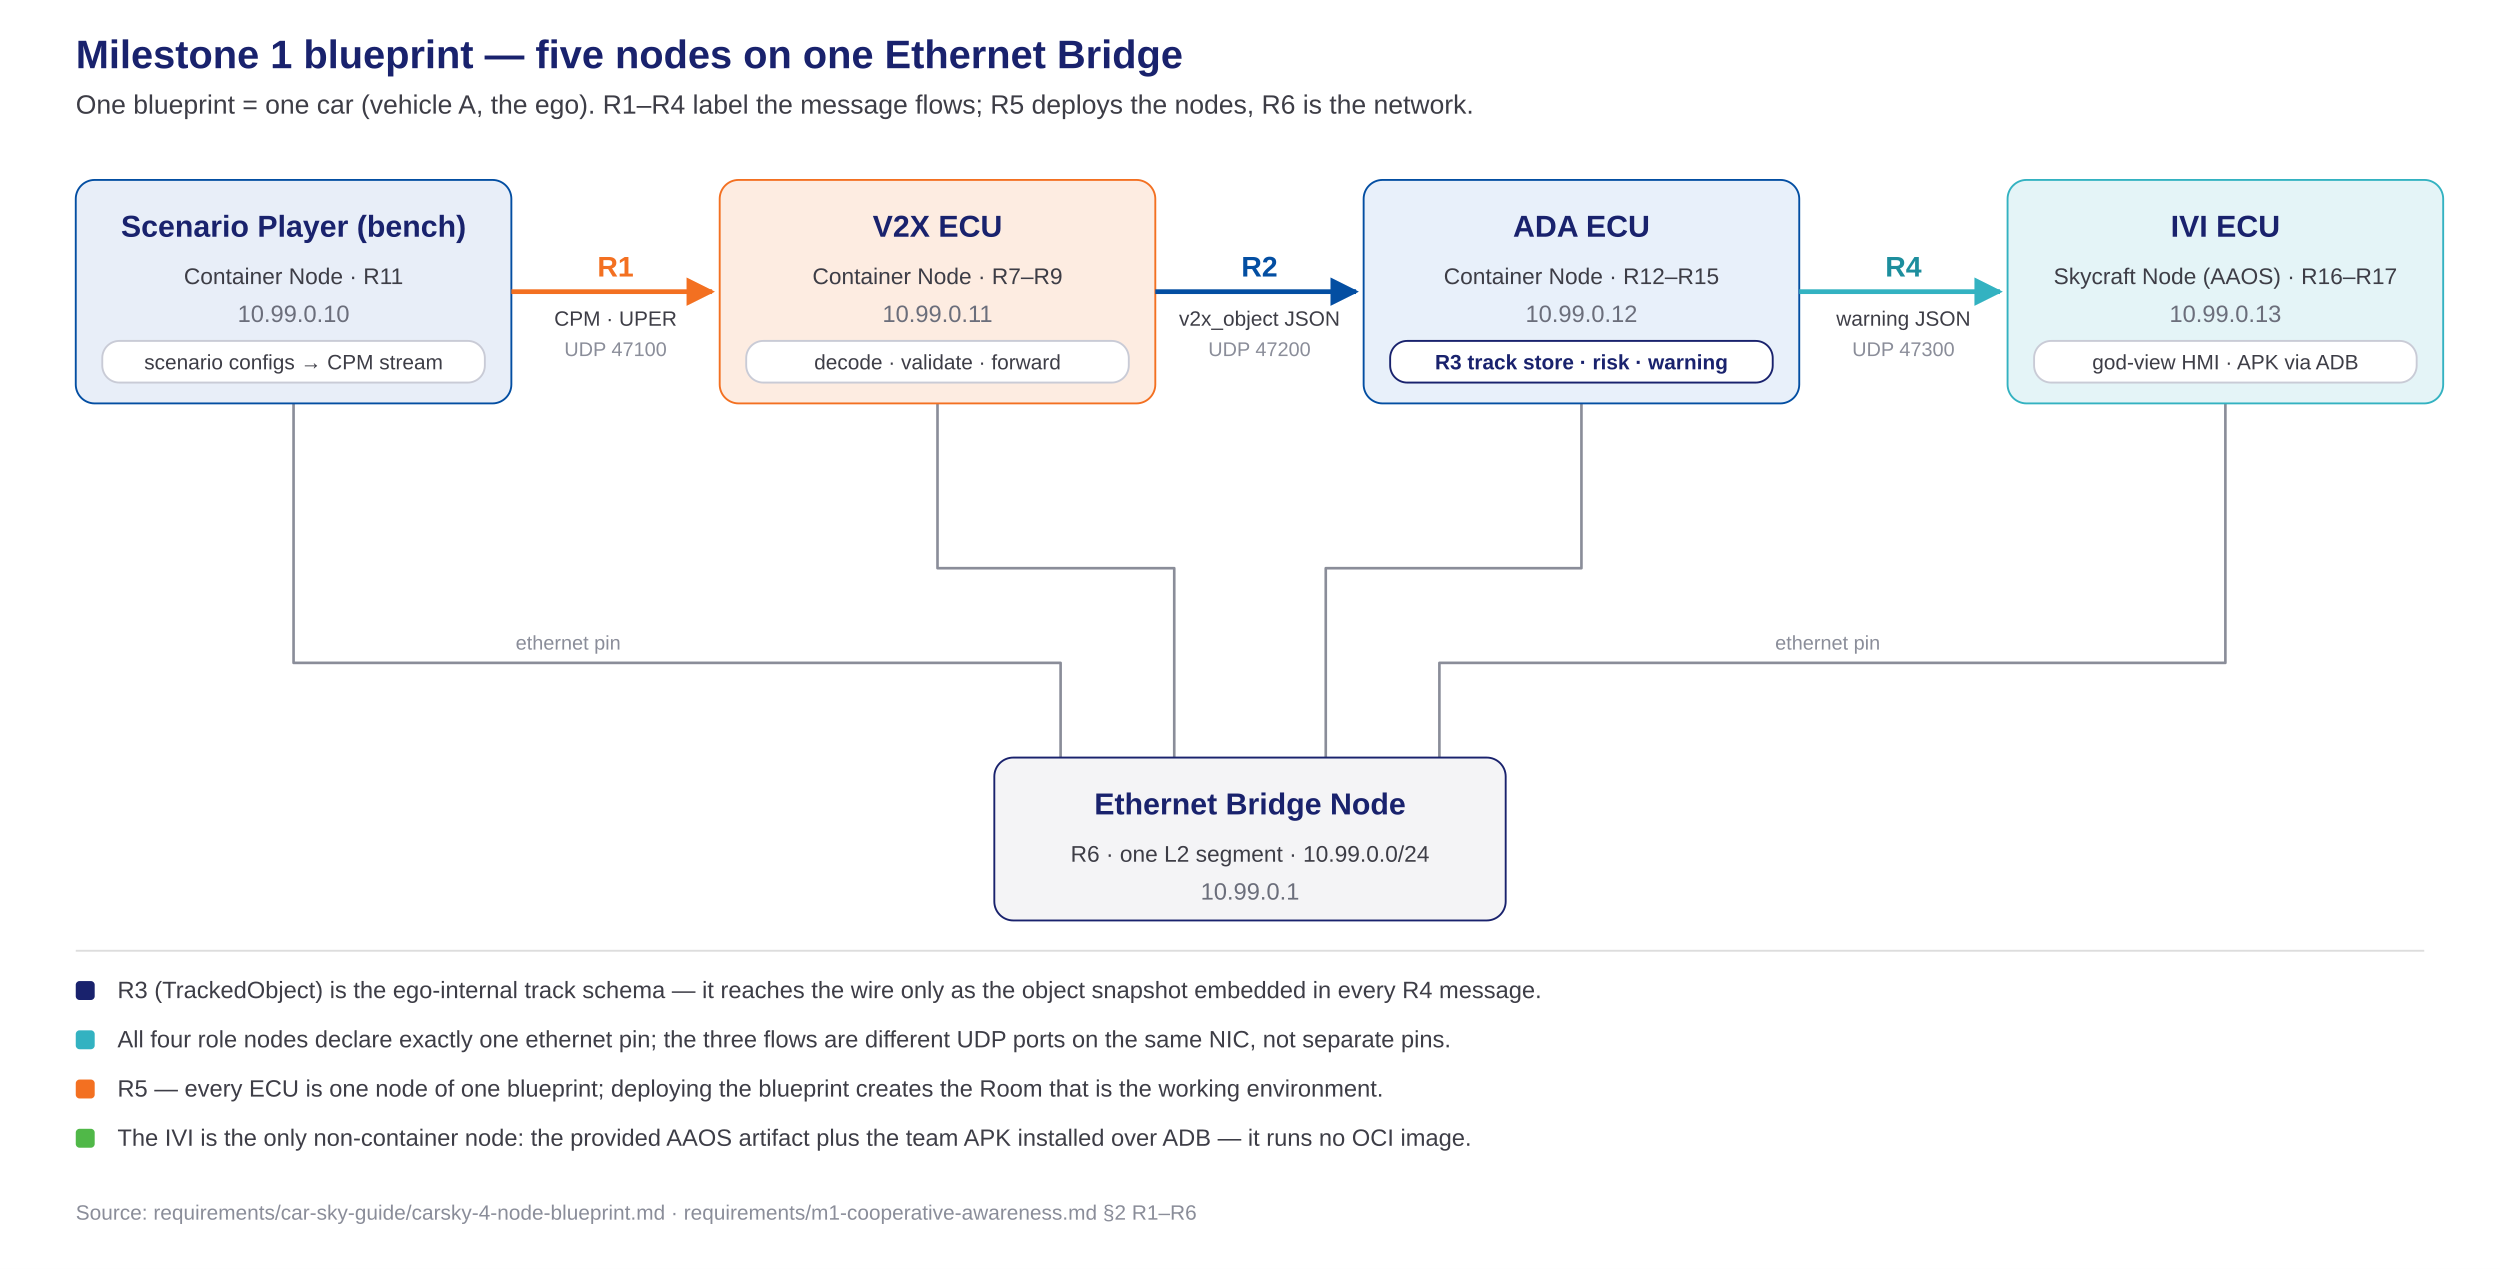
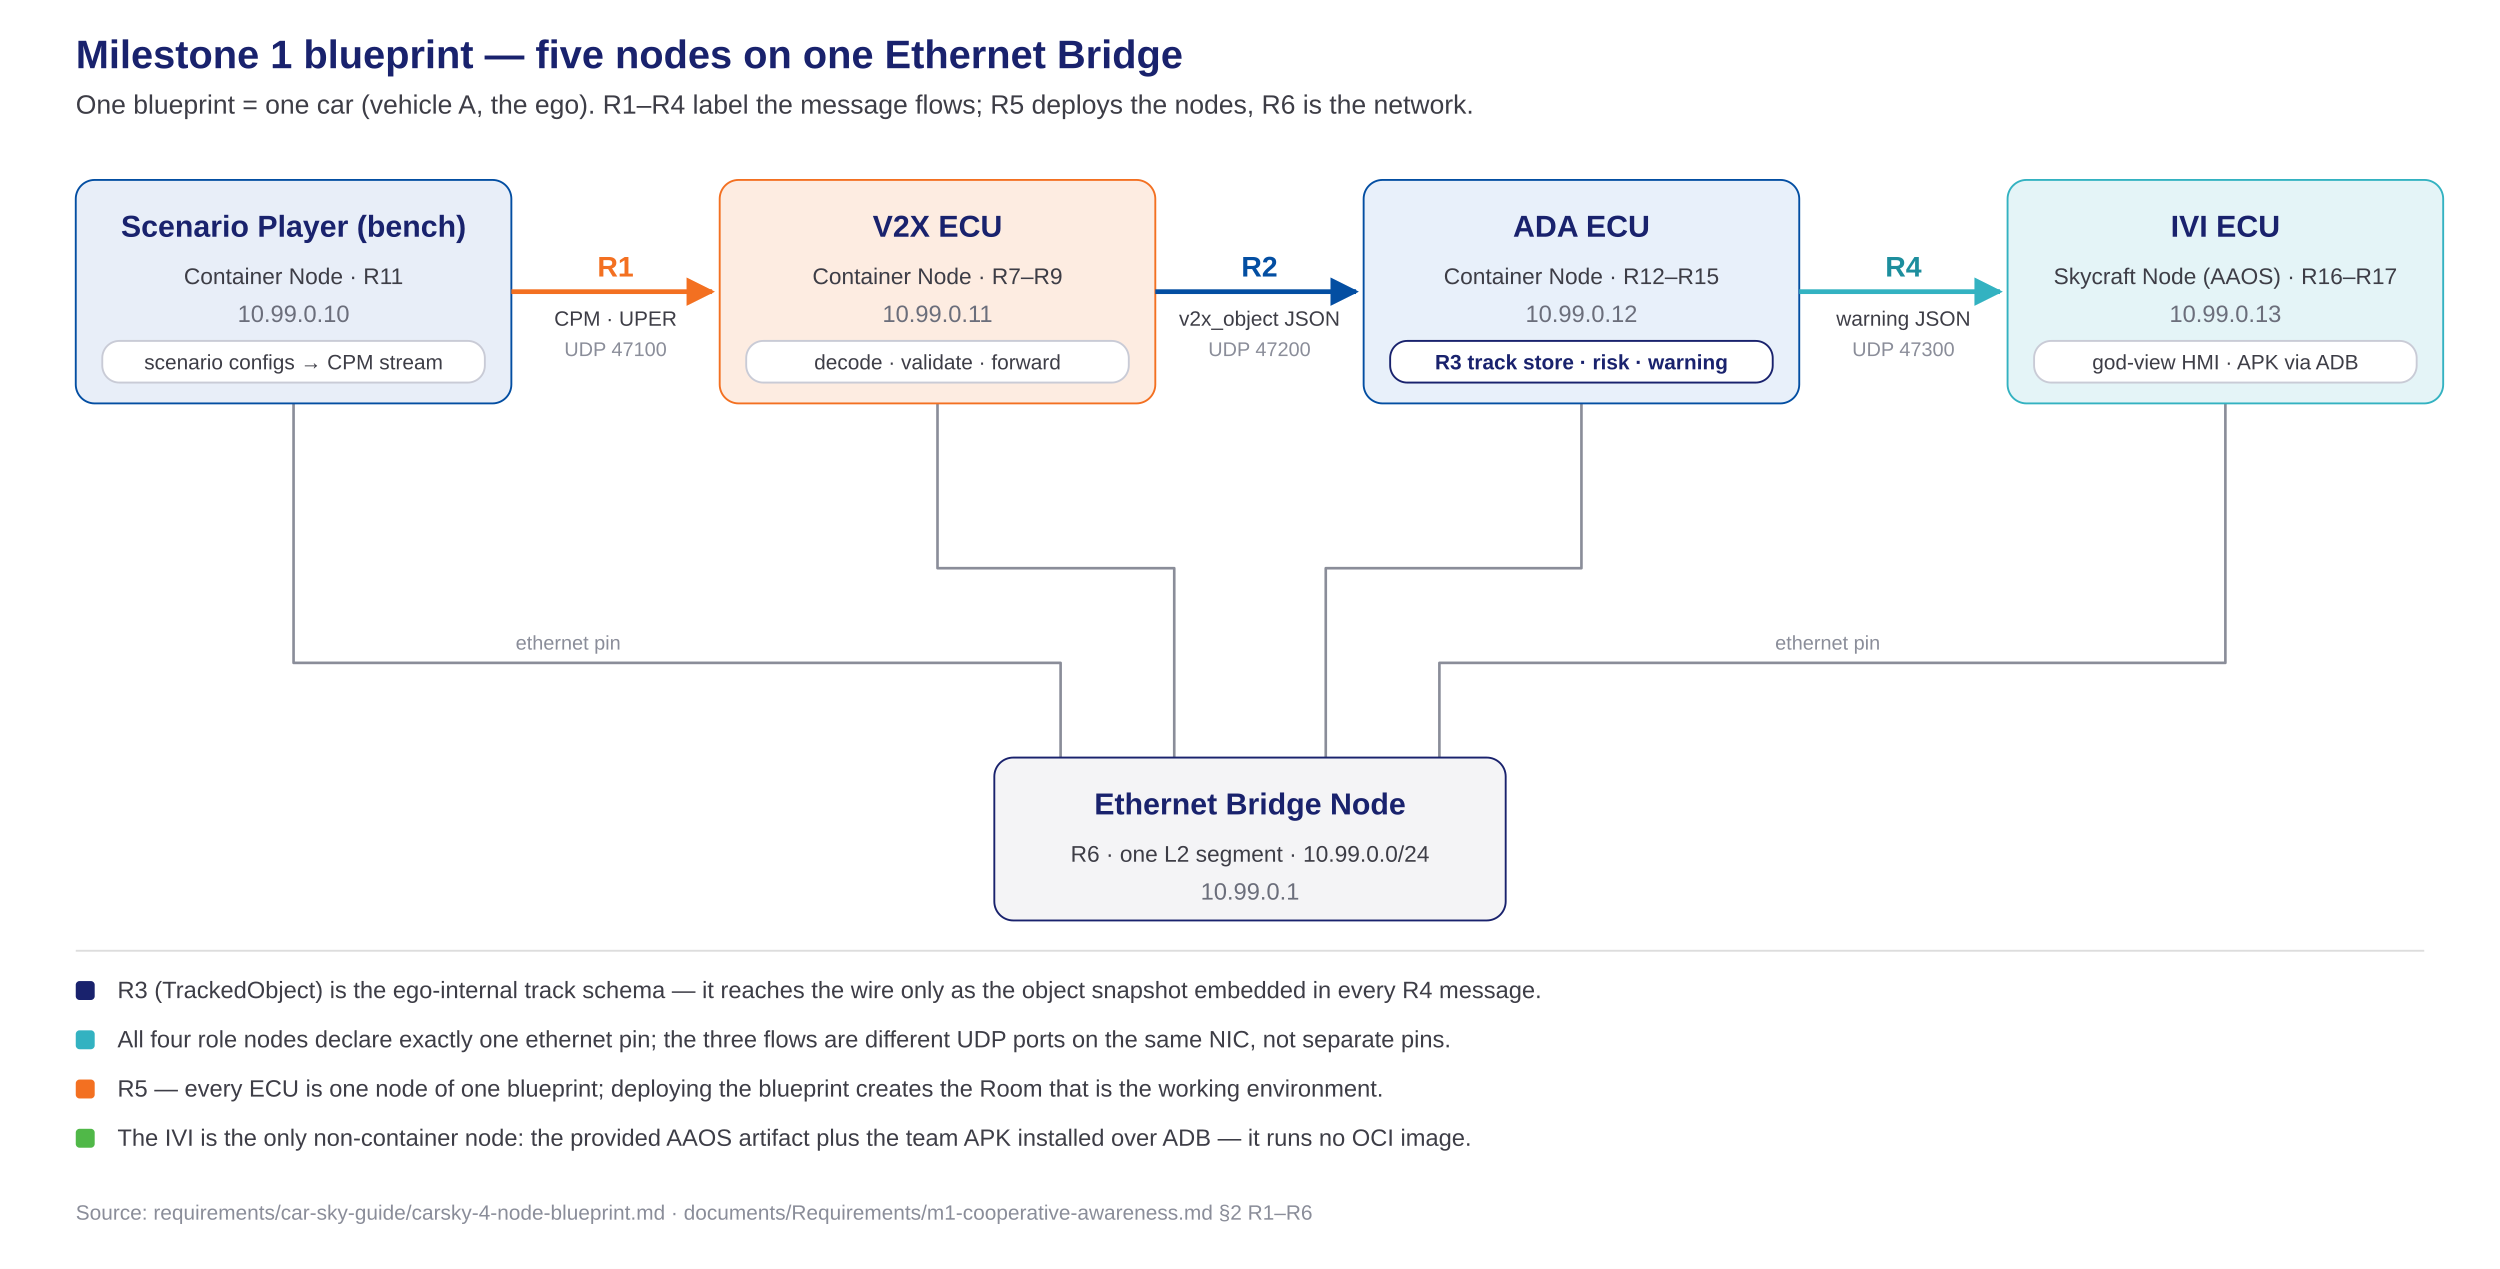
- <svg xmlns="http://www.w3.org/2000/svg" version="1.1" width="1320px" height="670px" viewBox="0 0 1320 670" font-family="Segoe UI, Arial, sans-serif" content="&lt;mxfile host=&quot;app.diagrams.net&quot;&gt;&#10;  &lt;diagram name=&quot;m1-blueprint-5-nodes&quot; id=&quot;m1-blueprint-5-nodes&quot;&gt;&#10;    &lt;mxGraphModel dx=&quot;1368&quot; dy=&quot;788&quot; grid=&quot;1&quot; gridSize=&quot;10&quot; guides=&quot;1&quot; tooltips=&quot;1&quot; connect=&quot;1&quot; arrows=&quot;1&quot; fold=&quot;1&quot; page=&quot;1&quot; pageScale=&quot;1&quot; pageWidth=&quot;1320&quot; pageHeight=&quot;670&quot; math=&quot;0&quot; shadow=&quot;0&quot;&gt;&#10;      &lt;root&gt;&#10;        &lt;mxCell id=&quot;0&quot; /&gt;&#10;        &lt;mxCell id=&quot;1&quot; parent=&quot;0&quot; /&gt;&#10;&#10;        &lt;mxCell id=&quot;title&quot; value=&quot;Milestone 1 blueprint — five nodes on one Ethernet Bridge&quot; style=&quot;text;html=1;align=left;fontSize=21;fontStyle=1;fontColor=#19226D;&quot; vertex=&quot;1&quot; parent=&quot;1&quot;&gt;&lt;mxGeometry x=&quot;40&quot; y=&quot;16&quot; width=&quot;800&quot; height=&quot;26&quot; as=&quot;geometry&quot; /&gt;&lt;/mxCell&gt;&#10;        &lt;mxCell id=&quot;subtitle&quot; value=&quot;One blueprint = one car (vehicle A, the ego). R1–R4 label the message flows; R5 deploys the nodes, R6 is the network.&quot; style=&quot;text;html=1;align=left;fontSize=14;fontColor=#3d3d46;&quot; vertex=&quot;1&quot; parent=&quot;1&quot;&gt;&lt;mxGeometry x=&quot;40&quot; y=&quot;44&quot; width=&quot;900&quot; height=&quot;20&quot; as=&quot;geometry&quot; /&gt;&lt;/mxCell&gt;&#10;&#10;        &lt;mxCell id=&quot;bench&quot; value=&quot;Scenario Player (bench)&quot; style=&quot;rounded=1;whiteSpace=wrap;html=1;fillColor=#e8eef8;strokeColor=#034EA2;fontColor=#19226D;fontSize=16;fontStyle=1;verticalAlign=top;spacingTop=12;&quot; vertex=&quot;1&quot; parent=&quot;1&quot;&gt;&lt;mxGeometry x=&quot;40&quot; y=&quot;95&quot; width=&quot;230&quot; height=&quot;118&quot; as=&quot;geometry&quot; /&gt;&lt;/mxCell&gt;&#10;        &lt;mxCell id=&quot;benchType&quot; value=&quot;Container Node · R11&quot; style=&quot;text;html=1;align=center;fontSize=12;fontColor=#3d3d46;&quot; vertex=&quot;1&quot; parent=&quot;1&quot;&gt;&lt;mxGeometry x=&quot;40&quot; y=&quot;138&quot; width=&quot;230&quot; height=&quot;18&quot; as=&quot;geometry&quot; /&gt;&lt;/mxCell&gt;&#10;        &lt;mxCell id=&quot;benchIp&quot; value=&quot;10.99.0.10&quot; style=&quot;text;html=1;align=center;fontSize=12.5;fontColor=#6b6e7b;&quot; vertex=&quot;1&quot; parent=&quot;1&quot;&gt;&lt;mxGeometry x=&quot;40&quot; y=&quot;158&quot; width=&quot;230&quot; height=&quot;18&quot; as=&quot;geometry&quot; /&gt;&lt;/mxCell&gt;&#10;        &lt;mxCell id=&quot;benchRole&quot; value=&quot;scenario configs → CPM stream&quot; style=&quot;rounded=1;arcSize=40;whiteSpace=wrap;html=1;fillColor=#ffffff;strokeColor=#c9cbd6;fontColor=#3d3d46;fontSize=11;&quot; vertex=&quot;1&quot; parent=&quot;1&quot;&gt;&lt;mxGeometry x=&quot;54&quot; y=&quot;180&quot; width=&quot;202&quot; height=&quot;22&quot; as=&quot;geometry&quot; /&gt;&lt;/mxCell&gt;&#10;&#10;        &lt;mxCell id=&quot;v2x&quot; value=&quot;V2X ECU&quot; style=&quot;rounded=1;whiteSpace=wrap;html=1;fillColor=#fdece1;strokeColor=#F37021;fontColor=#19226D;fontSize=16;fontStyle=1;verticalAlign=top;spacingTop=12;&quot; vertex=&quot;1&quot; parent=&quot;1&quot;&gt;&lt;mxGeometry x=&quot;380&quot; y=&quot;95&quot; width=&quot;230&quot; height=&quot;118&quot; as=&quot;geometry&quot; /&gt;&lt;/mxCell&gt;&#10;        &lt;mxCell id=&quot;v2xType&quot; value=&quot;Container Node · R7–R9&quot; style=&quot;text;html=1;align=center;fontSize=12;fontColor=#3d3d46;&quot; vertex=&quot;1&quot; parent=&quot;1&quot;&gt;&lt;mxGeometry x=&quot;380&quot; y=&quot;138&quot; width=&quot;230&quot; height=&quot;18&quot; as=&quot;geometry&quot; /&gt;&lt;/mxCell&gt;&#10;        &lt;mxCell id=&quot;v2xIp&quot; value=&quot;10.99.0.11&quot; style=&quot;text;html=1;align=center;fontSize=12.5;fontColor=#6b6e7b;&quot; vertex=&quot;1&quot; parent=&quot;1&quot;&gt;&lt;mxGeometry x=&quot;380&quot; y=&quot;158&quot; width=&quot;230&quot; height=&quot;18&quot; as=&quot;geometry&quot; /&gt;&lt;/mxCell&gt;&#10;        &lt;mxCell id=&quot;v2xRole&quot; value=&quot;decode · validate · forward&quot; style=&quot;rounded=1;arcSize=40;whiteSpace=wrap;html=1;fillColor=#ffffff;strokeColor=#c9cbd6;fontColor=#3d3d46;fontSize=11;&quot; vertex=&quot;1&quot; parent=&quot;1&quot;&gt;&lt;mxGeometry x=&quot;394&quot; y=&quot;180&quot; width=&quot;202&quot; height=&quot;22&quot; as=&quot;geometry&quot; /&gt;&lt;/mxCell&gt;&#10;&#10;        &lt;mxCell id=&quot;ada&quot; value=&quot;ADA ECU&quot; style=&quot;rounded=1;whiteSpace=wrap;html=1;fillColor=#e8f0fa;strokeColor=#034EA2;fontColor=#19226D;fontSize=16;fontStyle=1;verticalAlign=top;spacingTop=12;&quot; vertex=&quot;1&quot; parent=&quot;1&quot;&gt;&lt;mxGeometry x=&quot;720&quot; y=&quot;95&quot; width=&quot;230&quot; height=&quot;118&quot; as=&quot;geometry&quot; /&gt;&lt;/mxCell&gt;&#10;        &lt;mxCell id=&quot;adaType&quot; value=&quot;Container Node · R12–R15&quot; style=&quot;text;html=1;align=center;fontSize=12;fontColor=#3d3d46;&quot; vertex=&quot;1&quot; parent=&quot;1&quot;&gt;&lt;mxGeometry x=&quot;720&quot; y=&quot;138&quot; width=&quot;230&quot; height=&quot;18&quot; as=&quot;geometry&quot; /&gt;&lt;/mxCell&gt;&#10;        &lt;mxCell id=&quot;adaIp&quot; value=&quot;10.99.0.12&quot; style=&quot;text;html=1;align=center;fontSize=12.5;fontColor=#6b6e7b;&quot; vertex=&quot;1&quot; parent=&quot;1&quot;&gt;&lt;mxGeometry x=&quot;720&quot; y=&quot;158&quot; width=&quot;230&quot; height=&quot;18&quot; as=&quot;geometry&quot; /&gt;&lt;/mxCell&gt;&#10;        &lt;mxCell id=&quot;adaRole&quot; value=&quot;R3 track store · risk · warning&quot; style=&quot;rounded=1;arcSize=40;whiteSpace=wrap;html=1;fillColor=#ffffff;strokeColor=#19226D;fontColor=#19226D;fontSize=11;fontStyle=1;&quot; vertex=&quot;1&quot; parent=&quot;1&quot;&gt;&lt;mxGeometry x=&quot;734&quot; y=&quot;180&quot; width=&quot;202&quot; height=&quot;22&quot; as=&quot;geometry&quot; /&gt;&lt;/mxCell&gt;&#10;&#10;        &lt;mxCell id=&quot;ivi&quot; value=&quot;IVI ECU&quot; style=&quot;rounded=1;whiteSpace=wrap;html=1;fillColor=#e4f4f7;strokeColor=#33B2C1;fontColor=#19226D;fontSize=16;fontStyle=1;verticalAlign=top;spacingTop=12;&quot; vertex=&quot;1&quot; parent=&quot;1&quot;&gt;&lt;mxGeometry x=&quot;1060&quot; y=&quot;95&quot; width=&quot;230&quot; height=&quot;118&quot; as=&quot;geometry&quot; /&gt;&lt;/mxCell&gt;&#10;        &lt;mxCell id=&quot;iviType&quot; value=&quot;Skycraft Node (AAOS) · R16–R17&quot; style=&quot;text;html=1;align=center;fontSize=12;fontColor=#3d3d46;&quot; vertex=&quot;1&quot; parent=&quot;1&quot;&gt;&lt;mxGeometry x=&quot;1060&quot; y=&quot;138&quot; width=&quot;230&quot; height=&quot;18&quot; as=&quot;geometry&quot; /&gt;&lt;/mxCell&gt;&#10;        &lt;mxCell id=&quot;iviIp&quot; value=&quot;10.99.0.13&quot; style=&quot;text;html=1;align=center;fontSize=12.5;fontColor=#6b6e7b;&quot; vertex=&quot;1&quot; parent=&quot;1&quot;&gt;&lt;mxGeometry x=&quot;1060&quot; y=&quot;158&quot; width=&quot;230&quot; height=&quot;18&quot; as=&quot;geometry&quot; /&gt;&lt;/mxCell&gt;&#10;        &lt;mxCell id=&quot;iviRole&quot; value=&quot;god-view HMI · APK via ADB&quot; style=&quot;rounded=1;arcSize=40;whiteSpace=wrap;html=1;fillColor=#ffffff;strokeColor=#c9cbd6;fontColor=#3d3d46;fontSize=11;&quot; vertex=&quot;1&quot; parent=&quot;1&quot;&gt;&lt;mxGeometry x=&quot;1074&quot; y=&quot;180&quot; width=&quot;202&quot; height=&quot;22&quot; as=&quot;geometry&quot; /&gt;&lt;/mxCell&gt;&#10;&#10;        &lt;mxCell id=&quot;f1&quot; value=&quot;R1&quot; style=&quot;endArrow=classic;html=1;strokeColor=#F37021;strokeWidth=2.5;fontSize=15;fontStyle=1;fontColor=#F37021;verticalAlign=bottom;&quot; edge=&quot;1&quot; parent=&quot;1&quot; source=&quot;bench&quot; target=&quot;v2x&quot;&gt;&lt;mxGeometry relative=&quot;1&quot; as=&quot;geometry&quot; /&gt;&lt;/mxCell&gt;&#10;        &lt;mxCell id=&quot;f1a&quot; value=&quot;CPM · UPER&quot; style=&quot;text;html=1;align=center;fontSize=11;fontColor=#3d3d46;&quot; vertex=&quot;1&quot; parent=&quot;1&quot;&gt;&lt;mxGeometry x=&quot;270&quot; y=&quot;160&quot; width=&quot;110&quot; height=&quot;16&quot; as=&quot;geometry&quot; /&gt;&lt;/mxCell&gt;&#10;        &lt;mxCell id=&quot;f1b&quot; value=&quot;UDP 47100&quot; style=&quot;text;html=1;align=center;fontSize=10.5;fontColor=#8a8d99;&quot; vertex=&quot;1&quot; parent=&quot;1&quot;&gt;&lt;mxGeometry x=&quot;270&quot; y=&quot;176&quot; width=&quot;110&quot; height=&quot;16&quot; as=&quot;geometry&quot; /&gt;&lt;/mxCell&gt;&#10;&#10;        &lt;mxCell id=&quot;f2&quot; value=&quot;R2&quot; style=&quot;endArrow=classic;html=1;strokeColor=#034EA2;strokeWidth=2.5;fontSize=15;fontStyle=1;fontColor=#034EA2;verticalAlign=bottom;&quot; edge=&quot;1&quot; parent=&quot;1&quot; source=&quot;v2x&quot; target=&quot;ada&quot;&gt;&lt;mxGeometry relative=&quot;1&quot; as=&quot;geometry&quot; /&gt;&lt;/mxCell&gt;&#10;        &lt;mxCell id=&quot;f2a&quot; value=&quot;v2x_object JSON&quot; style=&quot;text;html=1;align=center;fontSize=11;fontColor=#3d3d46;&quot; vertex=&quot;1&quot; parent=&quot;1&quot;&gt;&lt;mxGeometry x=&quot;610&quot; y=&quot;160&quot; width=&quot;110&quot; height=&quot;16&quot; as=&quot;geometry&quot; /&gt;&lt;/mxCell&gt;&#10;        &lt;mxCell id=&quot;f2b&quot; value=&quot;UDP 47200&quot; style=&quot;text;html=1;align=center;fontSize=10.5;fontColor=#8a8d99;&quot; vertex=&quot;1&quot; parent=&quot;1&quot;&gt;&lt;mxGeometry x=&quot;610&quot; y=&quot;176&quot; width=&quot;110&quot; height=&quot;16&quot; as=&quot;geometry&quot; /&gt;&lt;/mxCell&gt;&#10;&#10;        &lt;mxCell id=&quot;f3&quot; value=&quot;R4&quot; style=&quot;endArrow=classic;html=1;strokeColor=#33B2C1;strokeWidth=2.5;fontSize=15;fontStyle=1;fontColor=#1d8e9d;verticalAlign=bottom;&quot; edge=&quot;1&quot; parent=&quot;1&quot; source=&quot;ada&quot; target=&quot;ivi&quot;&gt;&lt;mxGeometry relative=&quot;1&quot; as=&quot;geometry&quot; /&gt;&lt;/mxCell&gt;&#10;        &lt;mxCell id=&quot;f3a&quot; value=&quot;warning JSON&quot; style=&quot;text;html=1;align=center;fontSize=11;fontColor=#3d3d46;&quot; vertex=&quot;1&quot; parent=&quot;1&quot;&gt;&lt;mxGeometry x=&quot;950&quot; y=&quot;160&quot; width=&quot;110&quot; height=&quot;16&quot; as=&quot;geometry&quot; /&gt;&lt;/mxCell&gt;&#10;        &lt;mxCell id=&quot;f3b&quot; value=&quot;UDP 47300&quot; style=&quot;text;html=1;align=center;fontSize=10.5;fontColor=#8a8d99;&quot; vertex=&quot;1&quot; parent=&quot;1&quot;&gt;&lt;mxGeometry x=&quot;950&quot; y=&quot;176&quot; width=&quot;110&quot; height=&quot;16&quot; as=&quot;geometry&quot; /&gt;&lt;/mxCell&gt;&#10;&#10;        &lt;mxCell id=&quot;bridge&quot; value=&quot;Ethernet Bridge Node&quot; style=&quot;rounded=1;whiteSpace=wrap;html=1;fillColor=#f4f4f6;strokeColor=#19226D;fontColor=#19226D;fontSize=16;fontStyle=1;verticalAlign=top;spacingTop=12;&quot; vertex=&quot;1&quot; parent=&quot;1&quot;&gt;&lt;mxGeometry x=&quot;525&quot; y=&quot;400&quot; width=&quot;270&quot; height=&quot;86&quot; as=&quot;geometry&quot; /&gt;&lt;/mxCell&gt;&#10;        &lt;mxCell id=&quot;bridgeSub&quot; value=&quot;R6 · one L2 segment · 10.99.0.0/24&quot; style=&quot;text;html=1;align=center;fontSize=12;fontColor=#3d3d46;&quot; vertex=&quot;1&quot; parent=&quot;1&quot;&gt;&lt;mxGeometry x=&quot;525&quot; y=&quot;443&quot; width=&quot;270&quot; height=&quot;18&quot; as=&quot;geometry&quot; /&gt;&lt;/mxCell&gt;&#10;        &lt;mxCell id=&quot;bridgeIp&quot; value=&quot;10.99.0.1&quot; style=&quot;text;html=1;align=center;fontSize=12.5;fontColor=#6b6e7b;&quot; vertex=&quot;1&quot; parent=&quot;1&quot;&gt;&lt;mxGeometry x=&quot;525&quot; y=&quot;462&quot; width=&quot;270&quot; height=&quot;18&quot; as=&quot;geometry&quot; /&gt;&lt;/mxCell&gt;&#10;&#10;        &lt;mxCell id=&quot;p1&quot; value=&quot;ethernet pin&quot; style=&quot;edgeStyle=orthogonalEdgeStyle;rounded=0;endArrow=none;html=1;strokeColor=#8a8d99;strokeWidth=1.4;fontSize=10.5;fontColor=#8a8d99;&quot; edge=&quot;1&quot; parent=&quot;1&quot;&gt;&lt;mxGeometry relative=&quot;1&quot; as=&quot;geometry&quot;&gt;&lt;mxPoint x=&quot;155&quot; y=&quot;213&quot; as=&quot;sourcePoint&quot; /&gt;&lt;mxPoint x=&quot;560&quot; y=&quot;400&quot; as=&quot;targetPoint&quot; /&gt;&lt;Array as=&quot;points&quot;&gt;&lt;mxPoint x=&quot;155&quot; y=&quot;350&quot; /&gt;&lt;mxPoint x=&quot;560&quot; y=&quot;350&quot; /&gt;&lt;/Array&gt;&lt;/mxGeometry&gt;&lt;/mxCell&gt;&#10;        &lt;mxCell id=&quot;p2&quot; style=&quot;edgeStyle=orthogonalEdgeStyle;rounded=0;endArrow=none;html=1;strokeColor=#8a8d99;strokeWidth=1.4;&quot; edge=&quot;1&quot; parent=&quot;1&quot;&gt;&lt;mxGeometry relative=&quot;1&quot; as=&quot;geometry&quot;&gt;&lt;mxPoint x=&quot;495&quot; y=&quot;213&quot; as=&quot;sourcePoint&quot; /&gt;&lt;mxPoint x=&quot;620&quot; y=&quot;400&quot; as=&quot;targetPoint&quot; /&gt;&lt;Array as=&quot;points&quot;&gt;&lt;mxPoint x=&quot;495&quot; y=&quot;300&quot; /&gt;&lt;mxPoint x=&quot;620&quot; y=&quot;300&quot; /&gt;&lt;/Array&gt;&lt;/mxGeometry&gt;&lt;/mxCell&gt;&#10;        &lt;mxCell id=&quot;p3&quot; style=&quot;edgeStyle=orthogonalEdgeStyle;rounded=0;endArrow=none;html=1;strokeColor=#8a8d99;strokeWidth=1.4;&quot; edge=&quot;1&quot; parent=&quot;1&quot;&gt;&lt;mxGeometry relative=&quot;1&quot; as=&quot;geometry&quot;&gt;&lt;mxPoint x=&quot;835&quot; y=&quot;213&quot; as=&quot;sourcePoint&quot; /&gt;&lt;mxPoint x=&quot;700&quot; y=&quot;400&quot; as=&quot;targetPoint&quot; /&gt;&lt;Array as=&quot;points&quot;&gt;&lt;mxPoint x=&quot;835&quot; y=&quot;300&quot; /&gt;&lt;mxPoint x=&quot;700&quot; y=&quot;300&quot; /&gt;&lt;/Array&gt;&lt;/mxGeometry&gt;&lt;/mxCell&gt;&#10;        &lt;mxCell id=&quot;p4&quot; value=&quot;ethernet pin&quot; style=&quot;edgeStyle=orthogonalEdgeStyle;rounded=0;endArrow=none;html=1;strokeColor=#8a8d99;strokeWidth=1.4;fontSize=10.5;fontColor=#8a8d99;&quot; edge=&quot;1&quot; parent=&quot;1&quot;&gt;&lt;mxGeometry relative=&quot;1&quot; as=&quot;geometry&quot;&gt;&lt;mxPoint x=&quot;1175&quot; y=&quot;213&quot; as=&quot;sourcePoint&quot; /&gt;&lt;mxPoint x=&quot;760&quot; y=&quot;400&quot; as=&quot;targetPoint&quot; /&gt;&lt;Array as=&quot;points&quot;&gt;&lt;mxPoint x=&quot;1175&quot; y=&quot;350&quot; /&gt;&lt;mxPoint x=&quot;760&quot; y=&quot;350&quot; /&gt;&lt;/Array&gt;&lt;/mxGeometry&gt;&lt;/mxCell&gt;&#10;&#10;        &lt;mxCell id=&quot;n1&quot; value=&quot;R3 (TrackedObject) is the ego-internal track schema — it reaches the wire only as the object snapshot embedded in every R4 message.&quot; style=&quot;text;html=1;align=left;fontSize=12.5;fontColor=#3d3d46;&quot; vertex=&quot;1&quot; parent=&quot;1&quot;&gt;&lt;mxGeometry x=&quot;62&quot; y=&quot;518&quot; width=&quot;1240&quot; height=&quot;18&quot; as=&quot;geometry&quot; /&gt;&lt;/mxCell&gt;&#10;        &lt;mxCell id=&quot;n2&quot; value=&quot;All four role nodes declare exactly one ethernet pin; the three flows are different UDP ports on the same NIC, not separate pins.&quot; style=&quot;text;html=1;align=left;fontSize=12.5;fontColor=#3d3d46;&quot; vertex=&quot;1&quot; parent=&quot;1&quot;&gt;&lt;mxGeometry x=&quot;62&quot; y=&quot;544&quot; width=&quot;1240&quot; height=&quot;18&quot; as=&quot;geometry&quot; /&gt;&lt;/mxCell&gt;&#10;        &lt;mxCell id=&quot;n3&quot; value=&quot;R5 — every ECU is one node of one blueprint; deploying the blueprint creates the Room that is the working environment.&quot; style=&quot;text;html=1;align=left;fontSize=12.5;fontColor=#3d3d46;&quot; vertex=&quot;1&quot; parent=&quot;1&quot;&gt;&lt;mxGeometry x=&quot;62&quot; y=&quot;570&quot; width=&quot;1240&quot; height=&quot;18&quot; as=&quot;geometry&quot; /&gt;&lt;/mxCell&gt;&#10;        &lt;mxCell id=&quot;n4&quot; value=&quot;The IVI is the only non-container node: the provided AAOS artifact plus the team APK installed over ADB — it runs no OCI image.&quot; style=&quot;text;html=1;align=left;fontSize=12.5;fontColor=#3d3d46;&quot; vertex=&quot;1&quot; parent=&quot;1&quot;&gt;&lt;mxGeometry x=&quot;62&quot; y=&quot;596&quot; width=&quot;1240&quot; height=&quot;18&quot; as=&quot;geometry&quot; /&gt;&lt;/mxCell&gt;&#10;        &lt;mxCell id=&quot;src&quot; value=&quot;Source: requirements/car-sky-guide/carsky-4-node-blueprint.md · requirements/m1-cooperative-awareness.md §2 R1–R6&quot; style=&quot;text;html=1;align=left;fontSize=11;fontColor=#8a8d99;&quot; vertex=&quot;1&quot; parent=&quot;1&quot;&gt;&lt;mxGeometry x=&quot;40&quot; y=&quot;632&quot; width=&quot;1000&quot; height=&quot;18&quot; as=&quot;geometry&quot; /&gt;&lt;/mxCell&gt;&#10;      &lt;/root&gt;&#10;    &lt;/mxGraphModel&gt;&#10;  &lt;/diagram&gt;&#10;&lt;/mxfile&gt;">
+ <svg xmlns="http://www.w3.org/2000/svg" version="1.1" width="1320px" height="670px" viewBox="0 0 1320 670" font-family="Segoe UI, Arial, sans-serif" content="&lt;mxfile host=&quot;app.diagrams.net&quot;&gt;&#10;  &lt;diagram name=&quot;m1-blueprint-5-nodes&quot; id=&quot;m1-blueprint-5-nodes&quot;&gt;&#10;    &lt;mxGraphModel dx=&quot;1368&quot; dy=&quot;788&quot; grid=&quot;1&quot; gridSize=&quot;10&quot; guides=&quot;1&quot; tooltips=&quot;1&quot; connect=&quot;1&quot; arrows=&quot;1&quot; fold=&quot;1&quot; page=&quot;1&quot; pageScale=&quot;1&quot; pageWidth=&quot;1320&quot; pageHeight=&quot;670&quot; math=&quot;0&quot; shadow=&quot;0&quot;&gt;&#10;      &lt;root&gt;&#10;        &lt;mxCell id=&quot;0&quot; /&gt;&#10;        &lt;mxCell id=&quot;1&quot; parent=&quot;0&quot; /&gt;&#10;&#10;        &lt;mxCell id=&quot;title&quot; value=&quot;Milestone 1 blueprint — five nodes on one Ethernet Bridge&quot; style=&quot;text;html=1;align=left;fontSize=21;fontStyle=1;fontColor=#19226D;&quot; vertex=&quot;1&quot; parent=&quot;1&quot;&gt;&lt;mxGeometry x=&quot;40&quot; y=&quot;16&quot; width=&quot;800&quot; height=&quot;26&quot; as=&quot;geometry&quot; /&gt;&lt;/mxCell&gt;&#10;        &lt;mxCell id=&quot;subtitle&quot; value=&quot;One blueprint = one car (vehicle A, the ego). R1–R4 label the message flows; R5 deploys the nodes, R6 is the network.&quot; style=&quot;text;html=1;align=left;fontSize=14;fontColor=#3d3d46;&quot; vertex=&quot;1&quot; parent=&quot;1&quot;&gt;&lt;mxGeometry x=&quot;40&quot; y=&quot;44&quot; width=&quot;900&quot; height=&quot;20&quot; as=&quot;geometry&quot; /&gt;&lt;/mxCell&gt;&#10;&#10;        &lt;mxCell id=&quot;bench&quot; value=&quot;Scenario Player (bench)&quot; style=&quot;rounded=1;whiteSpace=wrap;html=1;fillColor=#e8eef8;strokeColor=#034EA2;fontColor=#19226D;fontSize=16;fontStyle=1;verticalAlign=top;spacingTop=12;&quot; vertex=&quot;1&quot; parent=&quot;1&quot;&gt;&lt;mxGeometry x=&quot;40&quot; y=&quot;95&quot; width=&quot;230&quot; height=&quot;118&quot; as=&quot;geometry&quot; /&gt;&lt;/mxCell&gt;&#10;        &lt;mxCell id=&quot;benchType&quot; value=&quot;Container Node · R11&quot; style=&quot;text;html=1;align=center;fontSize=12;fontColor=#3d3d46;&quot; vertex=&quot;1&quot; parent=&quot;1&quot;&gt;&lt;mxGeometry x=&quot;40&quot; y=&quot;138&quot; width=&quot;230&quot; height=&quot;18&quot; as=&quot;geometry&quot; /&gt;&lt;/mxCell&gt;&#10;        &lt;mxCell id=&quot;benchIp&quot; value=&quot;10.99.0.10&quot; style=&quot;text;html=1;align=center;fontSize=12.5;fontColor=#6b6e7b;&quot; vertex=&quot;1&quot; parent=&quot;1&quot;&gt;&lt;mxGeometry x=&quot;40&quot; y=&quot;158&quot; width=&quot;230&quot; height=&quot;18&quot; as=&quot;geometry&quot; /&gt;&lt;/mxCell&gt;&#10;        &lt;mxCell id=&quot;benchRole&quot; value=&quot;scenario configs → CPM stream&quot; style=&quot;rounded=1;arcSize=40;whiteSpace=wrap;html=1;fillColor=#ffffff;strokeColor=#c9cbd6;fontColor=#3d3d46;fontSize=11;&quot; vertex=&quot;1&quot; parent=&quot;1&quot;&gt;&lt;mxGeometry x=&quot;54&quot; y=&quot;180&quot; width=&quot;202&quot; height=&quot;22&quot; as=&quot;geometry&quot; /&gt;&lt;/mxCell&gt;&#10;&#10;        &lt;mxCell id=&quot;v2x&quot; value=&quot;V2X ECU&quot; style=&quot;rounded=1;whiteSpace=wrap;html=1;fillColor=#fdece1;strokeColor=#F37021;fontColor=#19226D;fontSize=16;fontStyle=1;verticalAlign=top;spacingTop=12;&quot; vertex=&quot;1&quot; parent=&quot;1&quot;&gt;&lt;mxGeometry x=&quot;380&quot; y=&quot;95&quot; width=&quot;230&quot; height=&quot;118&quot; as=&quot;geometry&quot; /&gt;&lt;/mxCell&gt;&#10;        &lt;mxCell id=&quot;v2xType&quot; value=&quot;Container Node · R7–R9&quot; style=&quot;text;html=1;align=center;fontSize=12;fontColor=#3d3d46;&quot; vertex=&quot;1&quot; parent=&quot;1&quot;&gt;&lt;mxGeometry x=&quot;380&quot; y=&quot;138&quot; width=&quot;230&quot; height=&quot;18&quot; as=&quot;geometry&quot; /&gt;&lt;/mxCell&gt;&#10;        &lt;mxCell id=&quot;v2xIp&quot; value=&quot;10.99.0.11&quot; style=&quot;text;html=1;align=center;fontSize=12.5;fontColor=#6b6e7b;&quot; vertex=&quot;1&quot; parent=&quot;1&quot;&gt;&lt;mxGeometry x=&quot;380&quot; y=&quot;158&quot; width=&quot;230&quot; height=&quot;18&quot; as=&quot;geometry&quot; /&gt;&lt;/mxCell&gt;&#10;        &lt;mxCell id=&quot;v2xRole&quot; value=&quot;decode · validate · forward&quot; style=&quot;rounded=1;arcSize=40;whiteSpace=wrap;html=1;fillColor=#ffffff;strokeColor=#c9cbd6;fontColor=#3d3d46;fontSize=11;&quot; vertex=&quot;1&quot; parent=&quot;1&quot;&gt;&lt;mxGeometry x=&quot;394&quot; y=&quot;180&quot; width=&quot;202&quot; height=&quot;22&quot; as=&quot;geometry&quot; /&gt;&lt;/mxCell&gt;&#10;&#10;        &lt;mxCell id=&quot;ada&quot; value=&quot;ADA ECU&quot; style=&quot;rounded=1;whiteSpace=wrap;html=1;fillColor=#e8f0fa;strokeColor=#034EA2;fontColor=#19226D;fontSize=16;fontStyle=1;verticalAlign=top;spacingTop=12;&quot; vertex=&quot;1&quot; parent=&quot;1&quot;&gt;&lt;mxGeometry x=&quot;720&quot; y=&quot;95&quot; width=&quot;230&quot; height=&quot;118&quot; as=&quot;geometry&quot; /&gt;&lt;/mxCell&gt;&#10;        &lt;mxCell id=&quot;adaType&quot; value=&quot;Container Node · R12–R15&quot; style=&quot;text;html=1;align=center;fontSize=12;fontColor=#3d3d46;&quot; vertex=&quot;1&quot; parent=&quot;1&quot;&gt;&lt;mxGeometry x=&quot;720&quot; y=&quot;138&quot; width=&quot;230&quot; height=&quot;18&quot; as=&quot;geometry&quot; /&gt;&lt;/mxCell&gt;&#10;        &lt;mxCell id=&quot;adaIp&quot; value=&quot;10.99.0.12&quot; style=&quot;text;html=1;align=center;fontSize=12.5;fontColor=#6b6e7b;&quot; vertex=&quot;1&quot; parent=&quot;1&quot;&gt;&lt;mxGeometry x=&quot;720&quot; y=&quot;158&quot; width=&quot;230&quot; height=&quot;18&quot; as=&quot;geometry&quot; /&gt;&lt;/mxCell&gt;&#10;        &lt;mxCell id=&quot;adaRole&quot; value=&quot;R3 track store · risk · warning&quot; style=&quot;rounded=1;arcSize=40;whiteSpace=wrap;html=1;fillColor=#ffffff;strokeColor=#19226D;fontColor=#19226D;fontSize=11;fontStyle=1;&quot; vertex=&quot;1&quot; parent=&quot;1&quot;&gt;&lt;mxGeometry x=&quot;734&quot; y=&quot;180&quot; width=&quot;202&quot; height=&quot;22&quot; as=&quot;geometry&quot; /&gt;&lt;/mxCell&gt;&#10;&#10;        &lt;mxCell id=&quot;ivi&quot; value=&quot;IVI ECU&quot; style=&quot;rounded=1;whiteSpace=wrap;html=1;fillColor=#e4f4f7;strokeColor=#33B2C1;fontColor=#19226D;fontSize=16;fontStyle=1;verticalAlign=top;spacingTop=12;&quot; vertex=&quot;1&quot; parent=&quot;1&quot;&gt;&lt;mxGeometry x=&quot;1060&quot; y=&quot;95&quot; width=&quot;230&quot; height=&quot;118&quot; as=&quot;geometry&quot; /&gt;&lt;/mxCell&gt;&#10;        &lt;mxCell id=&quot;iviType&quot; value=&quot;Skycraft Node (AAOS) · R16–R17&quot; style=&quot;text;html=1;align=center;fontSize=12;fontColor=#3d3d46;&quot; vertex=&quot;1&quot; parent=&quot;1&quot;&gt;&lt;mxGeometry x=&quot;1060&quot; y=&quot;138&quot; width=&quot;230&quot; height=&quot;18&quot; as=&quot;geometry&quot; /&gt;&lt;/mxCell&gt;&#10;        &lt;mxCell id=&quot;iviIp&quot; value=&quot;10.99.0.13&quot; style=&quot;text;html=1;align=center;fontSize=12.5;fontColor=#6b6e7b;&quot; vertex=&quot;1&quot; parent=&quot;1&quot;&gt;&lt;mxGeometry x=&quot;1060&quot; y=&quot;158&quot; width=&quot;230&quot; height=&quot;18&quot; as=&quot;geometry&quot; /&gt;&lt;/mxCell&gt;&#10;        &lt;mxCell id=&quot;iviRole&quot; value=&quot;god-view HMI · APK via ADB&quot; style=&quot;rounded=1;arcSize=40;whiteSpace=wrap;html=1;fillColor=#ffffff;strokeColor=#c9cbd6;fontColor=#3d3d46;fontSize=11;&quot; vertex=&quot;1&quot; parent=&quot;1&quot;&gt;&lt;mxGeometry x=&quot;1074&quot; y=&quot;180&quot; width=&quot;202&quot; height=&quot;22&quot; as=&quot;geometry&quot; /&gt;&lt;/mxCell&gt;&#10;&#10;        &lt;mxCell id=&quot;f1&quot; value=&quot;R1&quot; style=&quot;endArrow=classic;html=1;strokeColor=#F37021;strokeWidth=2.5;fontSize=15;fontStyle=1;fontColor=#F37021;verticalAlign=bottom;&quot; edge=&quot;1&quot; parent=&quot;1&quot; source=&quot;bench&quot; target=&quot;v2x&quot;&gt;&lt;mxGeometry relative=&quot;1&quot; as=&quot;geometry&quot; /&gt;&lt;/mxCell&gt;&#10;        &lt;mxCell id=&quot;f1a&quot; value=&quot;CPM · UPER&quot; style=&quot;text;html=1;align=center;fontSize=11;fontColor=#3d3d46;&quot; vertex=&quot;1&quot; parent=&quot;1&quot;&gt;&lt;mxGeometry x=&quot;270&quot; y=&quot;160&quot; width=&quot;110&quot; height=&quot;16&quot; as=&quot;geometry&quot; /&gt;&lt;/mxCell&gt;&#10;        &lt;mxCell id=&quot;f1b&quot; value=&quot;UDP 47100&quot; style=&quot;text;html=1;align=center;fontSize=10.5;fontColor=#8a8d99;&quot; vertex=&quot;1&quot; parent=&quot;1&quot;&gt;&lt;mxGeometry x=&quot;270&quot; y=&quot;176&quot; width=&quot;110&quot; height=&quot;16&quot; as=&quot;geometry&quot; /&gt;&lt;/mxCell&gt;&#10;&#10;        &lt;mxCell id=&quot;f2&quot; value=&quot;R2&quot; style=&quot;endArrow=classic;html=1;strokeColor=#034EA2;strokeWidth=2.5;fontSize=15;fontStyle=1;fontColor=#034EA2;verticalAlign=bottom;&quot; edge=&quot;1&quot; parent=&quot;1&quot; source=&quot;v2x&quot; target=&quot;ada&quot;&gt;&lt;mxGeometry relative=&quot;1&quot; as=&quot;geometry&quot; /&gt;&lt;/mxCell&gt;&#10;        &lt;mxCell id=&quot;f2a&quot; value=&quot;v2x_object JSON&quot; style=&quot;text;html=1;align=center;fontSize=11;fontColor=#3d3d46;&quot; vertex=&quot;1&quot; parent=&quot;1&quot;&gt;&lt;mxGeometry x=&quot;610&quot; y=&quot;160&quot; width=&quot;110&quot; height=&quot;16&quot; as=&quot;geometry&quot; /&gt;&lt;/mxCell&gt;&#10;        &lt;mxCell id=&quot;f2b&quot; value=&quot;UDP 47200&quot; style=&quot;text;html=1;align=center;fontSize=10.5;fontColor=#8a8d99;&quot; vertex=&quot;1&quot; parent=&quot;1&quot;&gt;&lt;mxGeometry x=&quot;610&quot; y=&quot;176&quot; width=&quot;110&quot; height=&quot;16&quot; as=&quot;geometry&quot; /&gt;&lt;/mxCell&gt;&#10;&#10;        &lt;mxCell id=&quot;f3&quot; value=&quot;R4&quot; style=&quot;endArrow=classic;html=1;strokeColor=#33B2C1;strokeWidth=2.5;fontSize=15;fontStyle=1;fontColor=#1d8e9d;verticalAlign=bottom;&quot; edge=&quot;1&quot; parent=&quot;1&quot; source=&quot;ada&quot; target=&quot;ivi&quot;&gt;&lt;mxGeometry relative=&quot;1&quot; as=&quot;geometry&quot; /&gt;&lt;/mxCell&gt;&#10;        &lt;mxCell id=&quot;f3a&quot; value=&quot;warning JSON&quot; style=&quot;text;html=1;align=center;fontSize=11;fontColor=#3d3d46;&quot; vertex=&quot;1&quot; parent=&quot;1&quot;&gt;&lt;mxGeometry x=&quot;950&quot; y=&quot;160&quot; width=&quot;110&quot; height=&quot;16&quot; as=&quot;geometry&quot; /&gt;&lt;/mxCell&gt;&#10;        &lt;mxCell id=&quot;f3b&quot; value=&quot;UDP 47300&quot; style=&quot;text;html=1;align=center;fontSize=10.5;fontColor=#8a8d99;&quot; vertex=&quot;1&quot; parent=&quot;1&quot;&gt;&lt;mxGeometry x=&quot;950&quot; y=&quot;176&quot; width=&quot;110&quot; height=&quot;16&quot; as=&quot;geometry&quot; /&gt;&lt;/mxCell&gt;&#10;&#10;        &lt;mxCell id=&quot;bridge&quot; value=&quot;Ethernet Bridge Node&quot; style=&quot;rounded=1;whiteSpace=wrap;html=1;fillColor=#f4f4f6;strokeColor=#19226D;fontColor=#19226D;fontSize=16;fontStyle=1;verticalAlign=top;spacingTop=12;&quot; vertex=&quot;1&quot; parent=&quot;1&quot;&gt;&lt;mxGeometry x=&quot;525&quot; y=&quot;400&quot; width=&quot;270&quot; height=&quot;86&quot; as=&quot;geometry&quot; /&gt;&lt;/mxCell&gt;&#10;        &lt;mxCell id=&quot;bridgeSub&quot; value=&quot;R6 · one L2 segment · 10.99.0.0/24&quot; style=&quot;text;html=1;align=center;fontSize=12;fontColor=#3d3d46;&quot; vertex=&quot;1&quot; parent=&quot;1&quot;&gt;&lt;mxGeometry x=&quot;525&quot; y=&quot;443&quot; width=&quot;270&quot; height=&quot;18&quot; as=&quot;geometry&quot; /&gt;&lt;/mxCell&gt;&#10;        &lt;mxCell id=&quot;bridgeIp&quot; value=&quot;10.99.0.1&quot; style=&quot;text;html=1;align=center;fontSize=12.5;fontColor=#6b6e7b;&quot; vertex=&quot;1&quot; parent=&quot;1&quot;&gt;&lt;mxGeometry x=&quot;525&quot; y=&quot;462&quot; width=&quot;270&quot; height=&quot;18&quot; as=&quot;geometry&quot; /&gt;&lt;/mxCell&gt;&#10;&#10;        &lt;mxCell id=&quot;p1&quot; value=&quot;ethernet pin&quot; style=&quot;edgeStyle=orthogonalEdgeStyle;rounded=0;endArrow=none;html=1;strokeColor=#8a8d99;strokeWidth=1.4;fontSize=10.5;fontColor=#8a8d99;&quot; edge=&quot;1&quot; parent=&quot;1&quot;&gt;&lt;mxGeometry relative=&quot;1&quot; as=&quot;geometry&quot;&gt;&lt;mxPoint x=&quot;155&quot; y=&quot;213&quot; as=&quot;sourcePoint&quot; /&gt;&lt;mxPoint x=&quot;560&quot; y=&quot;400&quot; as=&quot;targetPoint&quot; /&gt;&lt;Array as=&quot;points&quot;&gt;&lt;mxPoint x=&quot;155&quot; y=&quot;350&quot; /&gt;&lt;mxPoint x=&quot;560&quot; y=&quot;350&quot; /&gt;&lt;/Array&gt;&lt;/mxGeometry&gt;&lt;/mxCell&gt;&#10;        &lt;mxCell id=&quot;p2&quot; style=&quot;edgeStyle=orthogonalEdgeStyle;rounded=0;endArrow=none;html=1;strokeColor=#8a8d99;strokeWidth=1.4;&quot; edge=&quot;1&quot; parent=&quot;1&quot;&gt;&lt;mxGeometry relative=&quot;1&quot; as=&quot;geometry&quot;&gt;&lt;mxPoint x=&quot;495&quot; y=&quot;213&quot; as=&quot;sourcePoint&quot; /&gt;&lt;mxPoint x=&quot;620&quot; y=&quot;400&quot; as=&quot;targetPoint&quot; /&gt;&lt;Array as=&quot;points&quot;&gt;&lt;mxPoint x=&quot;495&quot; y=&quot;300&quot; /&gt;&lt;mxPoint x=&quot;620&quot; y=&quot;300&quot; /&gt;&lt;/Array&gt;&lt;/mxGeometry&gt;&lt;/mxCell&gt;&#10;        &lt;mxCell id=&quot;p3&quot; style=&quot;edgeStyle=orthogonalEdgeStyle;rounded=0;endArrow=none;html=1;strokeColor=#8a8d99;strokeWidth=1.4;&quot; edge=&quot;1&quot; parent=&quot;1&quot;&gt;&lt;mxGeometry relative=&quot;1&quot; as=&quot;geometry&quot;&gt;&lt;mxPoint x=&quot;835&quot; y=&quot;213&quot; as=&quot;sourcePoint&quot; /&gt;&lt;mxPoint x=&quot;700&quot; y=&quot;400&quot; as=&quot;targetPoint&quot; /&gt;&lt;Array as=&quot;points&quot;&gt;&lt;mxPoint x=&quot;835&quot; y=&quot;300&quot; /&gt;&lt;mxPoint x=&quot;700&quot; y=&quot;300&quot; /&gt;&lt;/Array&gt;&lt;/mxGeometry&gt;&lt;/mxCell&gt;&#10;        &lt;mxCell id=&quot;p4&quot; value=&quot;ethernet pin&quot; style=&quot;edgeStyle=orthogonalEdgeStyle;rounded=0;endArrow=none;html=1;strokeColor=#8a8d99;strokeWidth=1.4;fontSize=10.5;fontColor=#8a8d99;&quot; edge=&quot;1&quot; parent=&quot;1&quot;&gt;&lt;mxGeometry relative=&quot;1&quot; as=&quot;geometry&quot;&gt;&lt;mxPoint x=&quot;1175&quot; y=&quot;213&quot; as=&quot;sourcePoint&quot; /&gt;&lt;mxPoint x=&quot;760&quot; y=&quot;400&quot; as=&quot;targetPoint&quot; /&gt;&lt;Array as=&quot;points&quot;&gt;&lt;mxPoint x=&quot;1175&quot; y=&quot;350&quot; /&gt;&lt;mxPoint x=&quot;760&quot; y=&quot;350&quot; /&gt;&lt;/Array&gt;&lt;/mxGeometry&gt;&lt;/mxCell&gt;&#10;&#10;        &lt;mxCell id=&quot;n1&quot; value=&quot;R3 (TrackedObject) is the ego-internal track schema — it reaches the wire only as the object snapshot embedded in every R4 message.&quot; style=&quot;text;html=1;align=left;fontSize=12.5;fontColor=#3d3d46;&quot; vertex=&quot;1&quot; parent=&quot;1&quot;&gt;&lt;mxGeometry x=&quot;62&quot; y=&quot;518&quot; width=&quot;1240&quot; height=&quot;18&quot; as=&quot;geometry&quot; /&gt;&lt;/mxCell&gt;&#10;        &lt;mxCell id=&quot;n2&quot; value=&quot;All four role nodes declare exactly one ethernet pin; the three flows are different UDP ports on the same NIC, not separate pins.&quot; style=&quot;text;html=1;align=left;fontSize=12.5;fontColor=#3d3d46;&quot; vertex=&quot;1&quot; parent=&quot;1&quot;&gt;&lt;mxGeometry x=&quot;62&quot; y=&quot;544&quot; width=&quot;1240&quot; height=&quot;18&quot; as=&quot;geometry&quot; /&gt;&lt;/mxCell&gt;&#10;        &lt;mxCell id=&quot;n3&quot; value=&quot;R5 — every ECU is one node of one blueprint; deploying the blueprint creates the Room that is the working environment.&quot; style=&quot;text;html=1;align=left;fontSize=12.5;fontColor=#3d3d46;&quot; vertex=&quot;1&quot; parent=&quot;1&quot;&gt;&lt;mxGeometry x=&quot;62&quot; y=&quot;570&quot; width=&quot;1240&quot; height=&quot;18&quot; as=&quot;geometry&quot; /&gt;&lt;/mxCell&gt;&#10;        &lt;mxCell id=&quot;n4&quot; value=&quot;The IVI is the only non-container node: the provided AAOS artifact plus the team APK installed over ADB — it runs no OCI image.&quot; style=&quot;text;html=1;align=left;fontSize=12.5;fontColor=#3d3d46;&quot; vertex=&quot;1&quot; parent=&quot;1&quot;&gt;&lt;mxGeometry x=&quot;62&quot; y=&quot;596&quot; width=&quot;1240&quot; height=&quot;18&quot; as=&quot;geometry&quot; /&gt;&lt;/mxCell&gt;&#10;        &lt;mxCell id=&quot;src&quot; value=&quot;Source: requirements/car-sky-guide/carsky-4-node-blueprint.md · documents/Requirements/m1-cooperative-awareness.md §2 R1–R6&quot; style=&quot;text;html=1;align=left;fontSize=11;fontColor=#8a8d99;&quot; vertex=&quot;1&quot; parent=&quot;1&quot;&gt;&lt;mxGeometry x=&quot;40&quot; y=&quot;632&quot; width=&quot;1000&quot; height=&quot;18&quot; as=&quot;geometry&quot; /&gt;&lt;/mxCell&gt;&#10;      &lt;/root&gt;&#10;    &lt;/mxGraphModel&gt;&#10;  &lt;/diagram&gt;&#10;&lt;/mxfile&gt;">
  <defs>
    <marker id="aO" viewBox="0 0 10 10" refX="9" refY="5" markerWidth="6" markerHeight="6" orient="auto-start-reverse">
      <path d="M0,0 L10,5 L0,10 z" fill="#F37021" />
    </marker>
    <marker id="aB" viewBox="0 0 10 10" refX="9" refY="5" markerWidth="6" markerHeight="6" orient="auto-start-reverse">
      <path d="M0,0 L10,5 L0,10 z" fill="#034EA2" />
    </marker>
    <marker id="aT" viewBox="0 0 10 10" refX="9" refY="5" markerWidth="6" markerHeight="6" orient="auto-start-reverse">
      <path d="M0,0 L10,5 L0,10 z" fill="#33B2C1" />
    </marker>
  </defs>
  <rect width="1320" height="670" fill="#ffffff" />
  <text x="40" y="36" font-size="21" font-weight="700" fill="#19226D">Milestone 1 blueprint — five nodes on one Ethernet Bridge</text>
  <text x="40" y="60" font-size="14" fill="#3d3d46">One blueprint = one car (vehicle A, the ego). R1–R4 label the message flows; R5 deploys the nodes, R6 is the network.</text>
  <g stroke="#8a8d99" stroke-width="1.4" fill="none" stroke-linejoin="round">
    <path d="M155,213 V350 H560 V400" />
    <path d="M495,213 V300 H620 V400" />
    <path d="M835,213 V300 H700 V400" />
    <path d="M1175,213 V350 H760 V400" />
  </g>
  <text x="300" y="343" font-size="10.5" fill="#8a8d99" text-anchor="middle">ethernet pin</text>
  <text x="965" y="343" font-size="10.5" fill="#8a8d99" text-anchor="middle">ethernet pin</text>
  <rect x="40" y="95" width="230" height="118" rx="10" fill="#e8eef8" stroke="#034EA2" />
  <text x="155" y="125" font-size="16" font-weight="700" fill="#19226D" text-anchor="middle">Scenario Player (bench)</text>
  <text x="155" y="150" font-size="12" fill="#3d3d46" text-anchor="middle">Container Node · R11</text>
  <text x="155" y="170" font-size="12.5" fill="#6b6e7b" text-anchor="middle">10.99.0.10</text>
  <rect x="54" y="180" width="202" height="22" rx="9" fill="#ffffff" stroke="#c9cbd6" />
  <text x="155" y="195" font-size="11" fill="#3d3d46" text-anchor="middle">scenario configs → CPM stream</text>
  <rect x="380" y="95" width="230" height="118" rx="10" fill="#fdece1" stroke="#F37021" />
  <text x="495" y="125" font-size="16" font-weight="700" fill="#19226D" text-anchor="middle">V2X ECU</text>
  <text x="495" y="150" font-size="12" fill="#3d3d46" text-anchor="middle">Container Node · R7–R9</text>
  <text x="495" y="170" font-size="12.5" fill="#6b6e7b" text-anchor="middle">10.99.0.11</text>
  <rect x="394" y="180" width="202" height="22" rx="9" fill="#ffffff" stroke="#c9cbd6" />
  <text x="495" y="195" font-size="11" fill="#3d3d46" text-anchor="middle">decode · validate · forward</text>
  <rect x="720" y="95" width="230" height="118" rx="10" fill="#e8f0fa" stroke="#034EA2" />
  <text x="835" y="125" font-size="16" font-weight="700" fill="#19226D" text-anchor="middle">ADA ECU</text>
  <text x="835" y="150" font-size="12" fill="#3d3d46" text-anchor="middle">Container Node · R12–R15</text>
  <text x="835" y="170" font-size="12.5" fill="#6b6e7b" text-anchor="middle">10.99.0.12</text>
  <rect x="734" y="180" width="202" height="22" rx="9" fill="#ffffff" stroke="#19226D" />
  <text x="835" y="195" font-size="11" font-weight="700" fill="#19226D" text-anchor="middle">R3 track store · risk · warning</text>
  <rect x="1060" y="95" width="230" height="118" rx="10" fill="#e4f4f7" stroke="#33B2C1" />
  <text x="1175" y="125" font-size="16" font-weight="700" fill="#19226D" text-anchor="middle">IVI ECU</text>
  <text x="1175" y="150" font-size="12" fill="#3d3d46" text-anchor="middle">Skycraft Node (AAOS) · R16–R17</text>
  <text x="1175" y="170" font-size="12.5" fill="#6b6e7b" text-anchor="middle">10.99.0.13</text>
  <rect x="1074" y="180" width="202" height="22" rx="9" fill="#ffffff" stroke="#c9cbd6" />
  <text x="1175" y="195" font-size="11" fill="#3d3d46" text-anchor="middle">god-view HMI · APK via ADB</text>
  <line x1="270" y1="154" x2="376" y2="154" stroke="#F37021" stroke-width="2.5" marker-end="url(#aO)" />
  <text x="325" y="146" font-size="15" font-weight="700" fill="#F37021" text-anchor="middle">R1</text>
  <text x="325" y="172" font-size="11" fill="#3d3d46" text-anchor="middle">CPM · UPER</text>
  <text x="325" y="188" font-size="10.5" fill="#8a8d99" text-anchor="middle">UDP 47100</text>
  <line x1="610" y1="154" x2="716" y2="154" stroke="#034EA2" stroke-width="2.5" marker-end="url(#aB)" />
  <text x="665" y="146" font-size="15" font-weight="700" fill="#034EA2" text-anchor="middle">R2</text>
  <text x="665" y="172" font-size="11" fill="#3d3d46" text-anchor="middle">v2x_object JSON</text>
  <text x="665" y="188" font-size="10.5" fill="#8a8d99" text-anchor="middle">UDP 47200</text>
  <line x1="950" y1="154" x2="1056" y2="154" stroke="#33B2C1" stroke-width="2.5" marker-end="url(#aT)" />
  <text x="1005" y="146" font-size="15" font-weight="700" fill="#1d8e9d" text-anchor="middle">R4</text>
  <text x="1005" y="172" font-size="11" fill="#3d3d46" text-anchor="middle">warning JSON</text>
  <text x="1005" y="188" font-size="10.5" fill="#8a8d99" text-anchor="middle">UDP 47300</text>
  <rect x="525" y="400" width="270" height="86" rx="10" fill="#f4f4f6" stroke="#19226D" />
  <text x="660" y="430" font-size="16" font-weight="700" fill="#19226D" text-anchor="middle">Ethernet Bridge Node</text>
  <text x="660" y="455" font-size="12" fill="#3d3d46" text-anchor="middle">R6 · one L2 segment · 10.99.0.0/24</text>
  <text x="660" y="475" font-size="12.5" fill="#6b6e7b" text-anchor="middle">10.99.0.1</text>
  <line x1="40" y1="502" x2="1280" y2="502" stroke="#dddddd" />
  <rect x="40" y="518" width="10" height="10" rx="2" fill="#19226D" />
  <text x="62" y="527" font-size="12.5" fill="#3d3d46">R3 (TrackedObject) is the ego-internal track schema — it reaches the wire only as the object snapshot embedded in every R4 message.</text>
  <rect x="40" y="544" width="10" height="10" rx="2" fill="#33B2C1" />
  <text x="62" y="553" font-size="12.5" fill="#3d3d46">All four role nodes declare exactly one ethernet pin; the three flows are different UDP ports on the same NIC, not separate pins.</text>
  <rect x="40" y="570" width="10" height="10" rx="2" fill="#F37021" />
  <text x="62" y="579" font-size="12.5" fill="#3d3d46">R5 — every ECU is one node of one blueprint; deploying the blueprint creates the Room that is the working environment.</text>
  <rect x="40" y="596" width="10" height="10" rx="2" fill="#50B848" />
  <text x="62" y="605" font-size="12.5" fill="#3d3d46">The IVI is the only non-container node: the provided AAOS artifact plus the team APK installed over ADB — it runs no OCI image.</text>
-   <text x="40" y="644" font-size="11" fill="#8a8d99">Source: requirements/car-sky-guide/carsky-4-node-blueprint.md · requirements/m1-cooperative-awareness.md §2 R1–R6</text>
+   <text x="40" y="644" font-size="11" fill="#8a8d99">Source: requirements/car-sky-guide/carsky-4-node-blueprint.md · documents/Requirements/m1-cooperative-awareness.md §2 R1–R6</text>
</svg>
